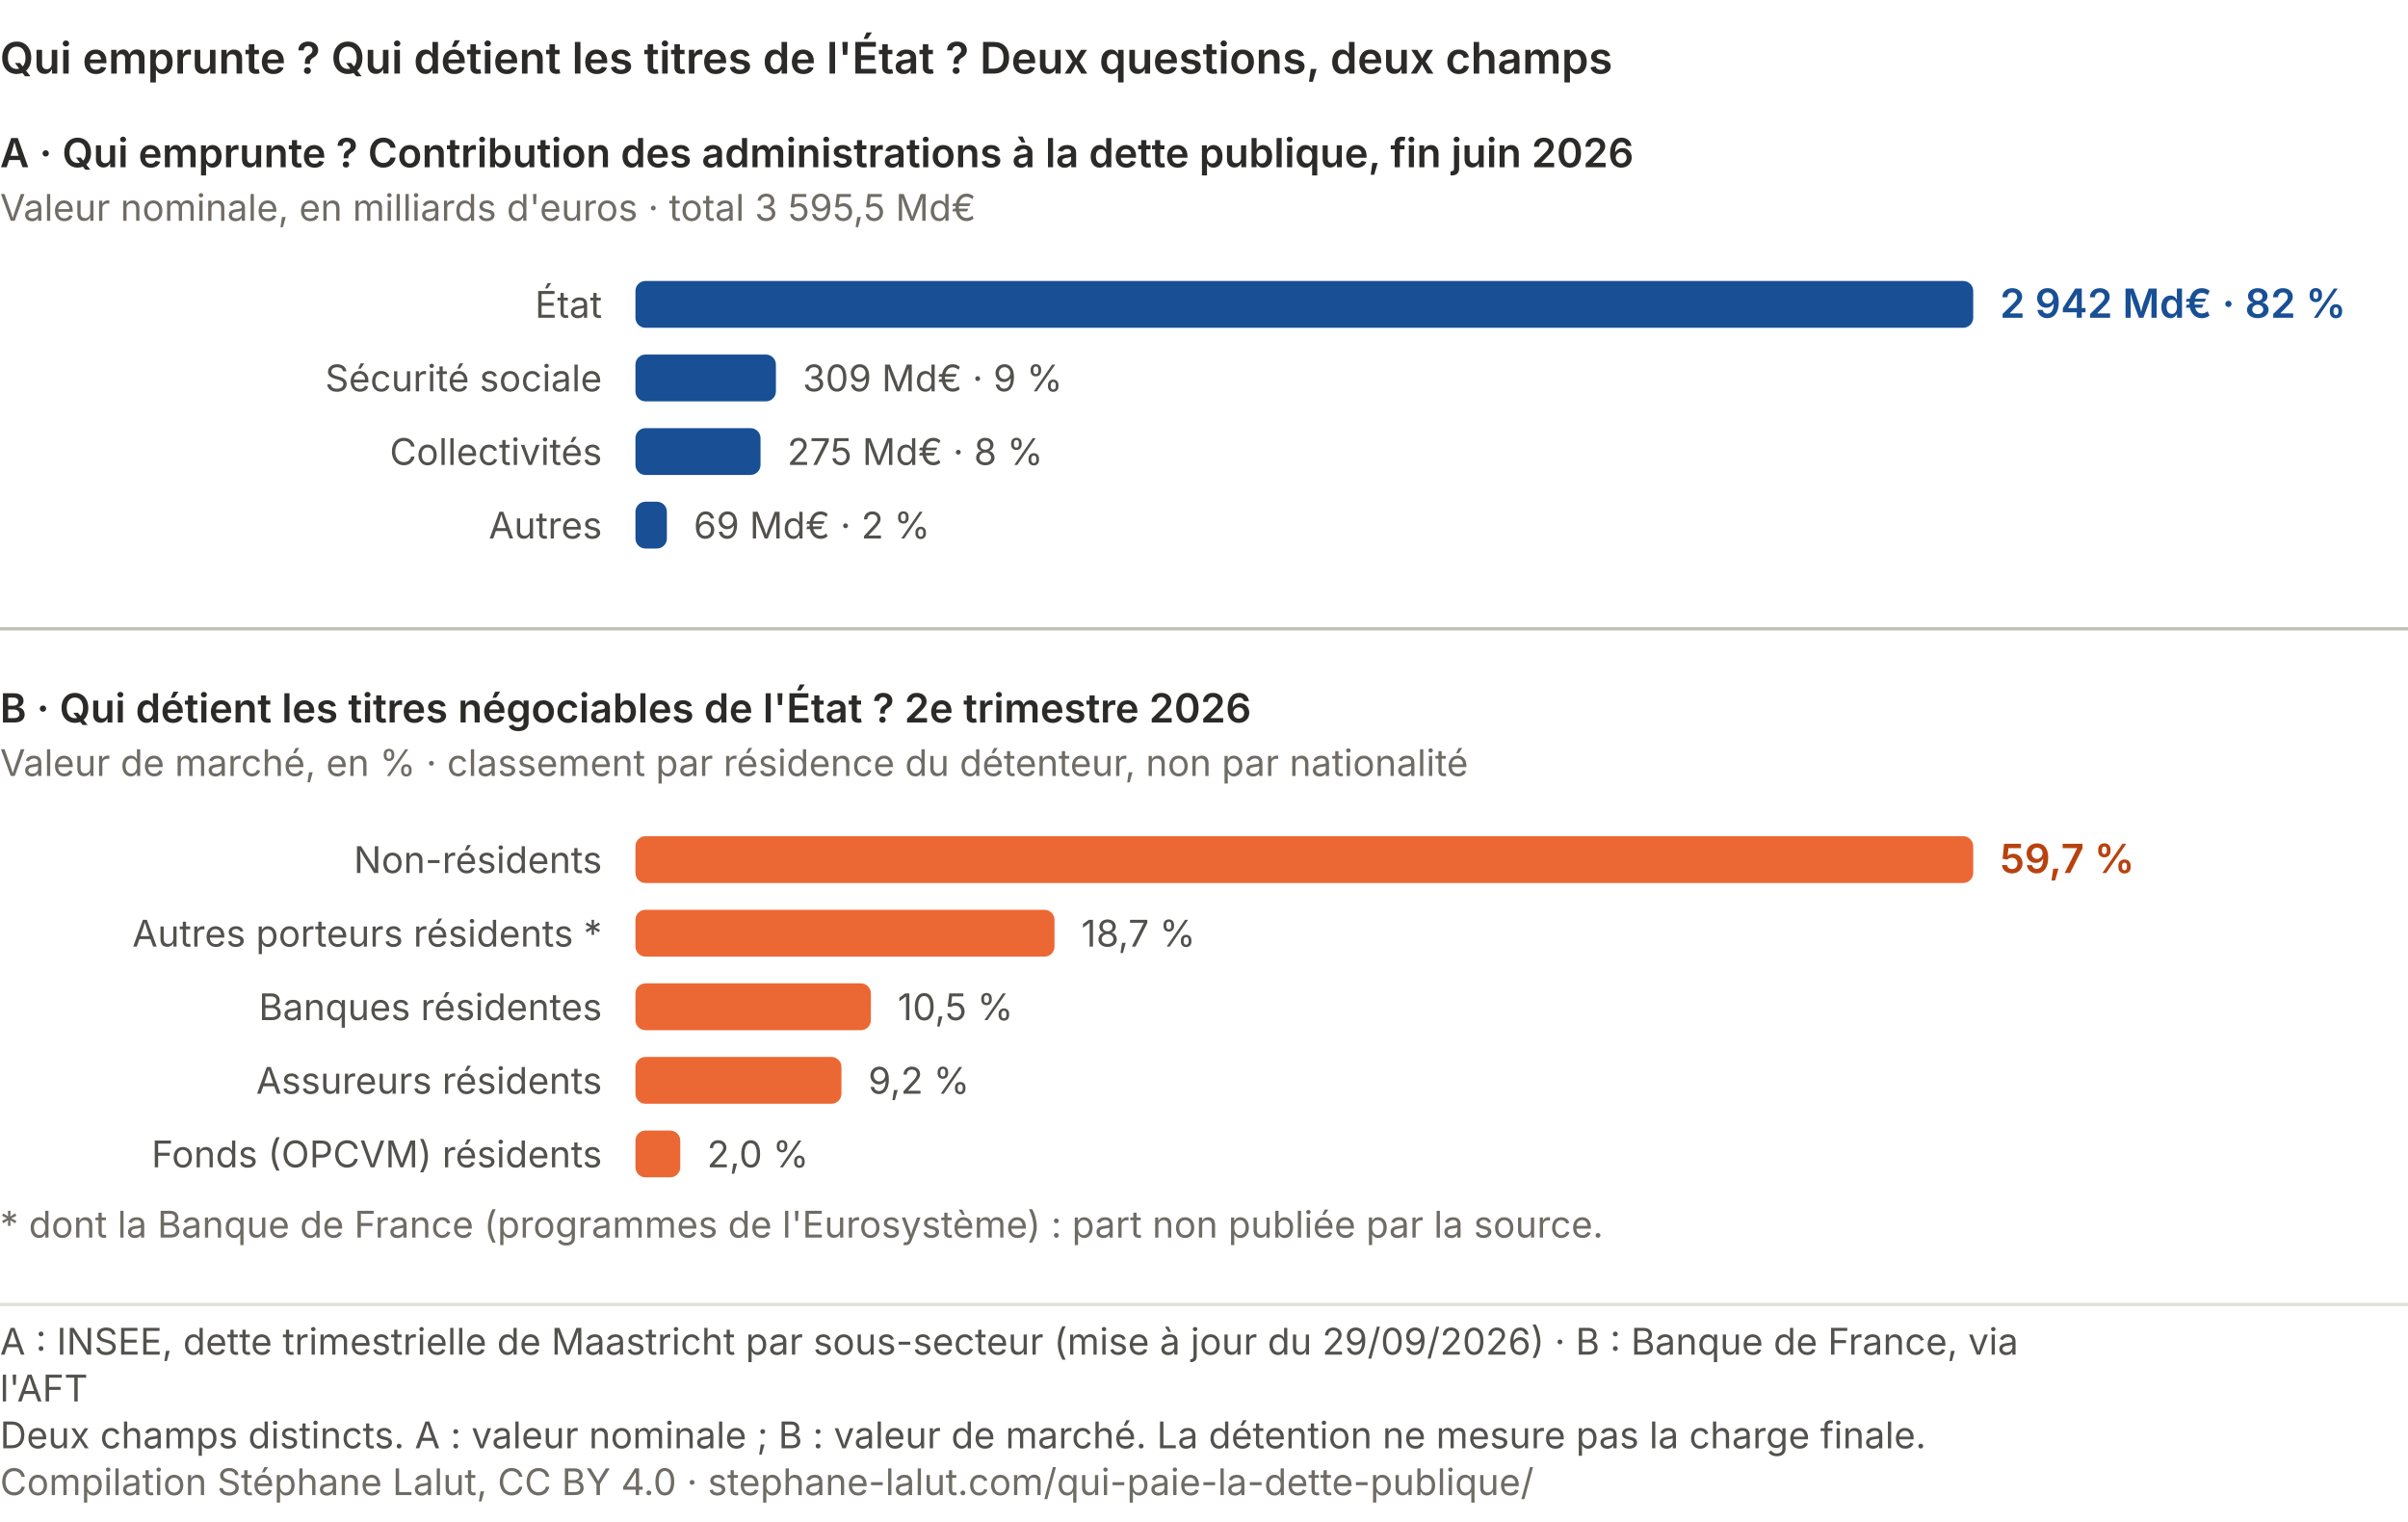
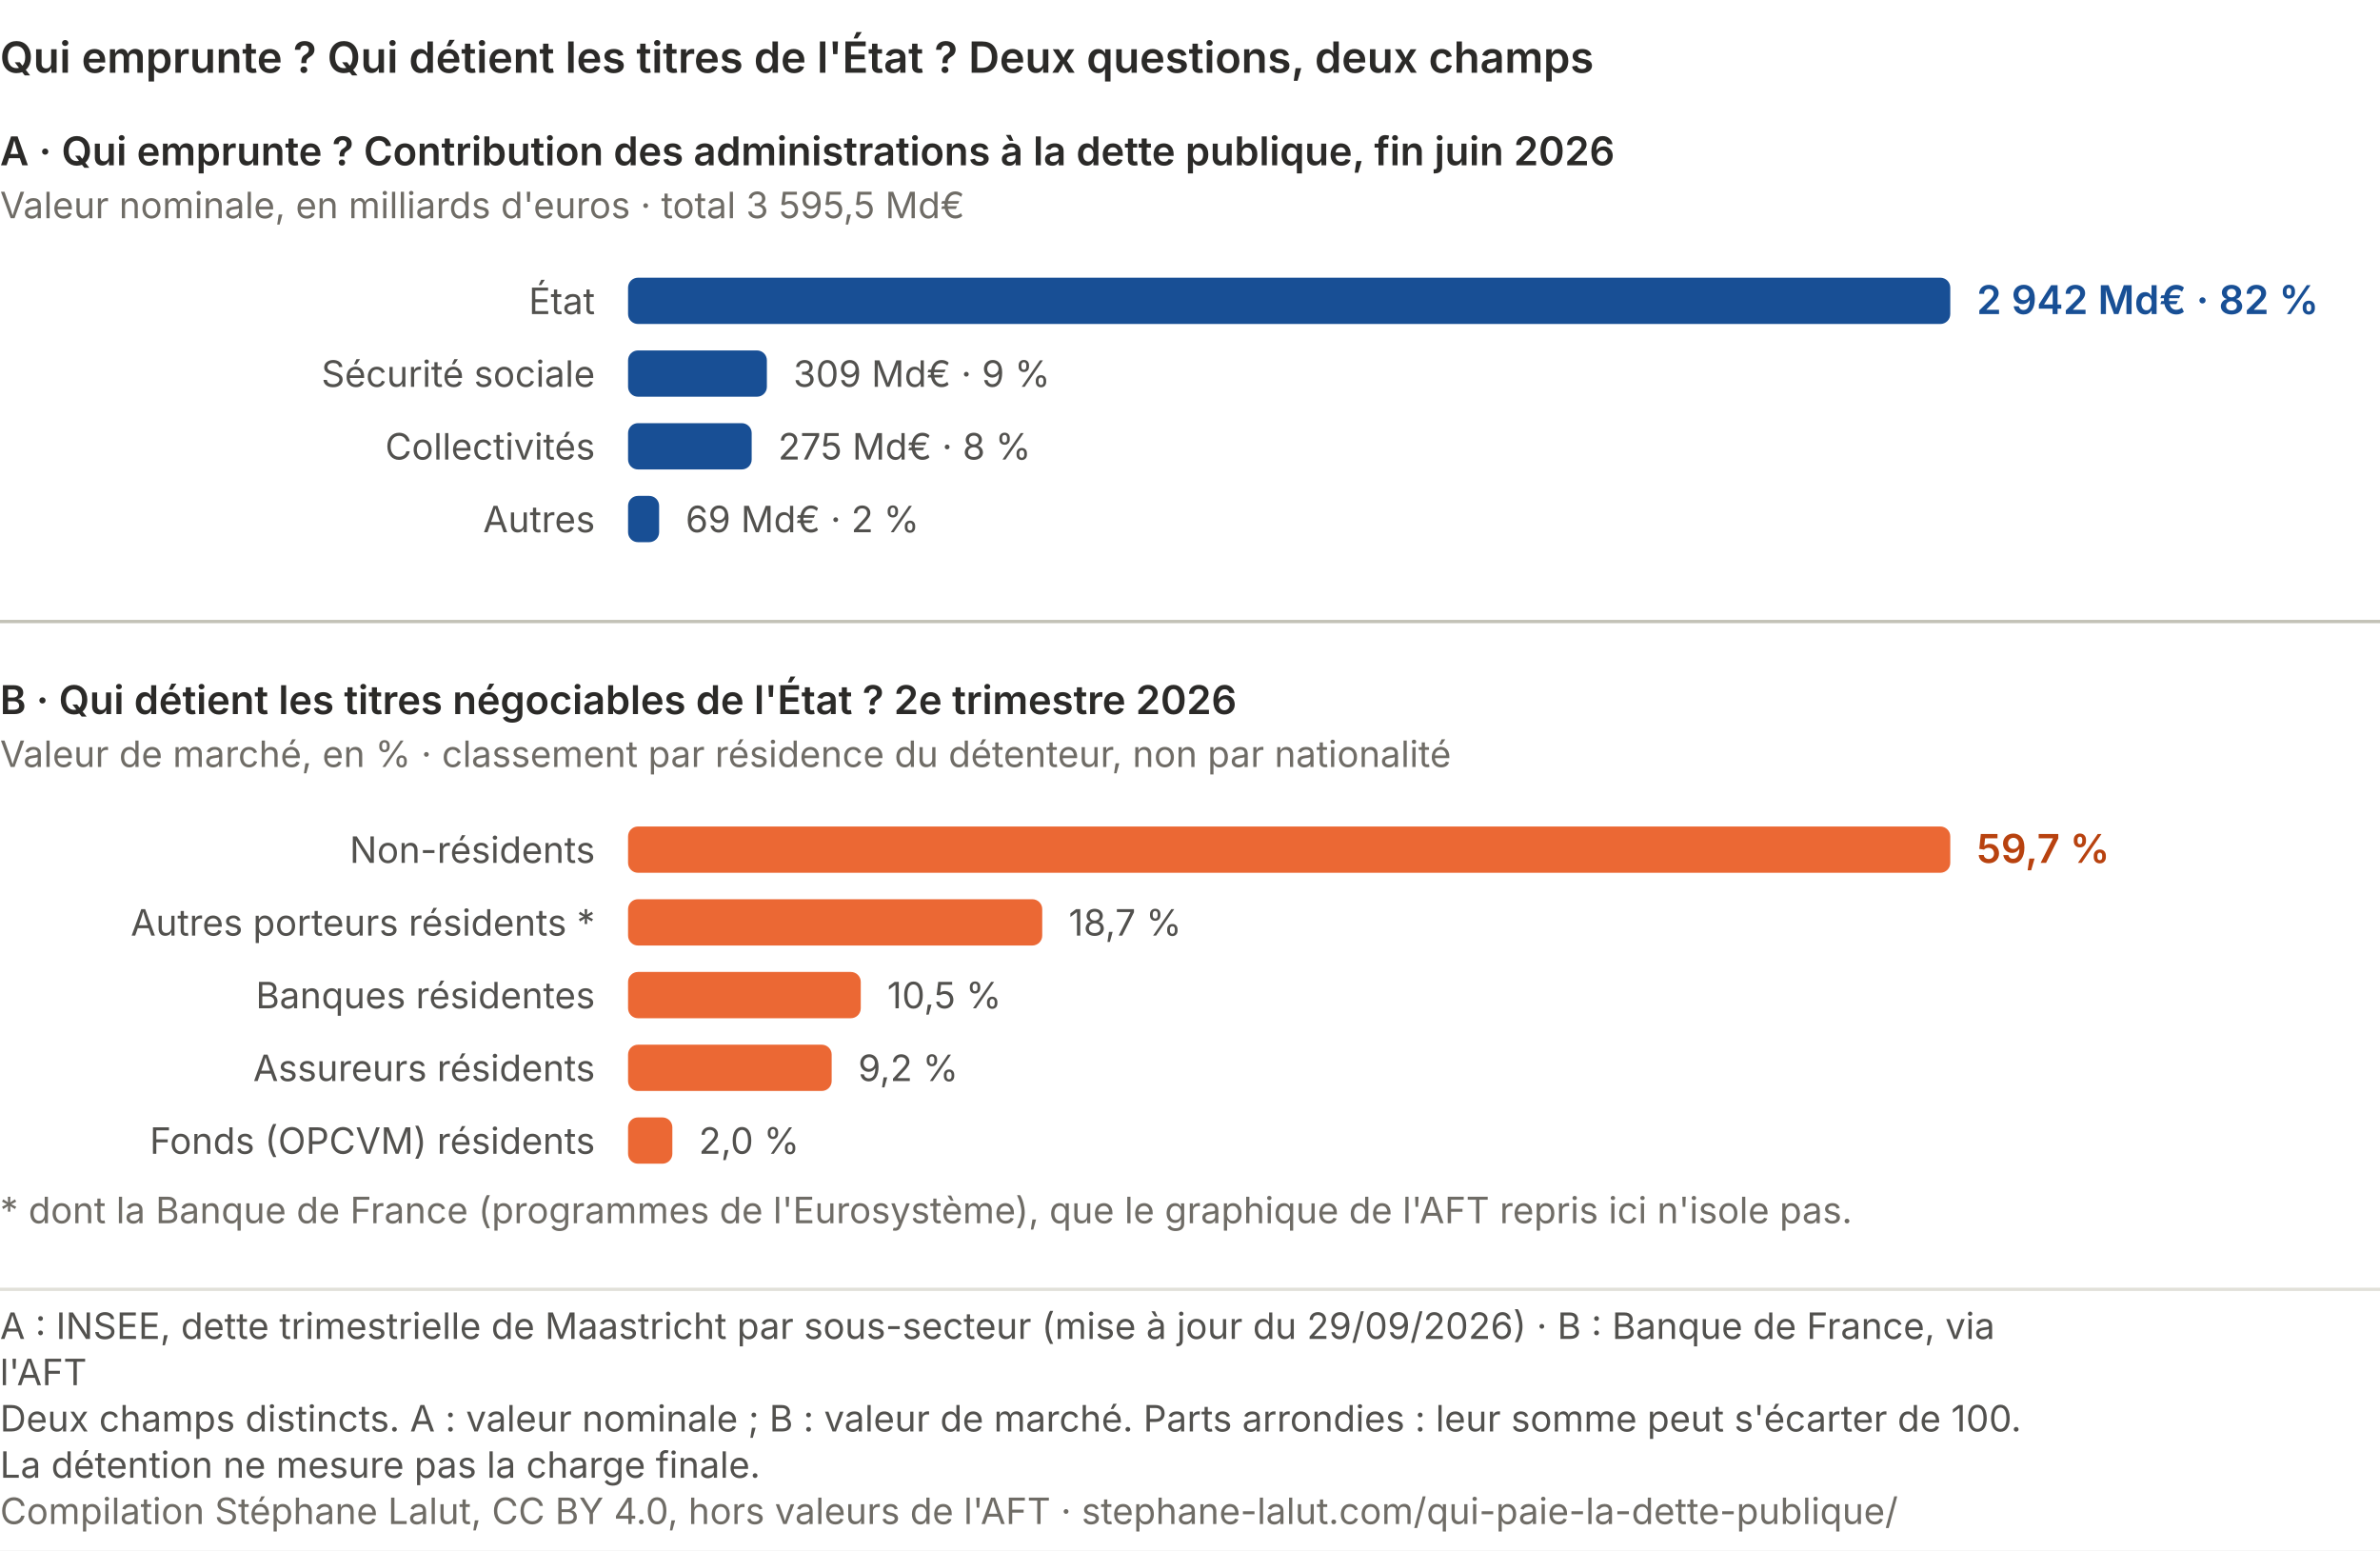
- <svg xmlns="http://www.w3.org/2000/svg" viewBox="0 0 720 455" role="img" font-variant-numeric="tabular-nums" aria-labelledby="qp-det-t qp-det-d" font-family="system-ui, -apple-system, Segoe UI, sans-serif">
-   <rect width="720" height="455" fill="#ffffff" />
+ <svg xmlns="http://www.w3.org/2000/svg" viewBox="0 0 720 469" role="img" font-variant-numeric="tabular-nums" aria-labelledby="qp-det-t qp-det-d" font-family="system-ui, -apple-system, Segoe UI, sans-serif">
+   <rect width="720" height="469" fill="#ffffff" />
  <text x="0.0" y="22.0" font-size="13" fill="#2b2a28" text-anchor="start" font-weight="600">Qui emprunte ? Qui détient les titres de l'État ? Deux questions, deux champs</text>
  <text x="0.0" y="50.0" font-size="12" fill="#2b2a28" text-anchor="start" font-weight="600">A · Qui emprunte ? Contribution des administrations à la dette publique, fin juin 2026</text>
  <text x="0.0" y="66.0" font-size="11" fill="#6f6c66" text-anchor="start">Valeur nominale, en milliards d'euros · total 3 595,5 Md€</text>
  <text x="180.0" y="95.0" font-size="11" fill="#52514e" text-anchor="end">État</text>
  <rect x="190" y="84.0" width="400.0" height="14" rx="3" fill="#184f95" />
  <text x="598.0" y="95.0" font-size="12" fill="#184f95" text-anchor="start" font-weight="600">2 942 Md€ · 82 %</text>
  <text x="180.0" y="117.0" font-size="11" fill="#52514e" text-anchor="end">Sécurité sociale</text>
  <rect x="190" y="106.0" width="42.0" height="14" rx="3" fill="#184f95" />
  <text x="240.0" y="117.0" font-size="11" fill="#52514e" text-anchor="start">309 Md€ · 9 %</text>
  <text x="180.0" y="139.0" font-size="11" fill="#52514e" text-anchor="end">Collectivités</text>
  <rect x="190" y="128.0" width="37.4" height="14" rx="3" fill="#184f95" />
  <text x="235.4" y="139.0" font-size="11" fill="#52514e" text-anchor="start">275 Md€ · 8 %</text>
  <text x="180.0" y="161.0" font-size="11" fill="#52514e" text-anchor="end">Autres</text>
  <rect x="190" y="150.0" width="9.4" height="14" rx="3" fill="#184f95" />
  <text x="207.4" y="161.0" font-size="11" fill="#52514e" text-anchor="start">69 Md€ · 2 %</text>
  <line x1="0" y1="188.0" x2="720" y2="188.0" stroke="#c3c2b7" stroke-width="1" />
  <text x="0.0" y="216.0" font-size="12" fill="#2b2a28" text-anchor="start" font-weight="600">B · Qui détient les titres négociables de l'État ? 2e trimestre 2026</text>
  <text x="0.0" y="232.0" font-size="11" fill="#6f6c66" text-anchor="start">Valeur de marché, en % · classement par résidence du détenteur, non par nationalité</text>
  <text x="180.0" y="261.0" font-size="11" fill="#52514e" text-anchor="end">Non-résidents</text>
  <rect x="190" y="250.0" width="400.0" height="14" rx="3" fill="#eb6834" />
  <text x="598.0" y="261.0" font-size="12" fill="#b8420f" text-anchor="start" font-weight="600">59,7 %</text>
  <text x="180.0" y="283.0" font-size="11" fill="#52514e" text-anchor="end">Autres porteurs résidents *</text>
  <rect x="190" y="272.0" width="125.3" height="14" rx="3" fill="#eb6834" />
  <text x="323.3" y="283.0" font-size="11" fill="#52514e" text-anchor="start">18,7 %</text>
  <text x="180.0" y="305.0" font-size="11" fill="#52514e" text-anchor="end">Banques résidentes</text>
  <rect x="190" y="294.0" width="70.4" height="14" rx="3" fill="#eb6834" />
  <text x="268.4" y="305.0" font-size="11" fill="#52514e" text-anchor="start">10,5 %</text>
  <text x="180.0" y="327.0" font-size="11" fill="#52514e" text-anchor="end">Assureurs résidents</text>
  <rect x="190" y="316.0" width="61.6" height="14" rx="3" fill="#eb6834" />
  <text x="259.6" y="327.0" font-size="11" fill="#52514e" text-anchor="start">9,2 %</text>
  <text x="180.0" y="349.0" font-size="11" fill="#52514e" text-anchor="end">Fonds (OPCVM) résidents</text>
  <rect x="190" y="338.0" width="13.4" height="14" rx="3" fill="#eb6834" />
  <text x="211.4" y="349.0" font-size="11" fill="#52514e" text-anchor="start">2,0 %</text>
-   <text x="0.0" y="370.0" font-size="11" fill="#6f6c66" text-anchor="start">* dont la Banque de France (programmes de l'Eurosystème) : part non publiée par la source.</text>
+   <text x="0.0" y="370.0" font-size="11" fill="#6f6c66" text-anchor="start">* dont la Banque de France (programmes de l'Eurosystème), que le graphique de l'AFT repris ici n'isole pas.</text>
  <line x1="0" y1="390.0" x2="720" y2="390.0" stroke="#e1e0d9" />
  <text class="pied-source" x="0" y="405.0" font-size="11" fill="#52514e">A : INSEE, dette trimestrielle de Maastricht par sous-secteur (mise à jour du 29/09/2026) · B : Banque de France, via</text>
  <text class="pied-source" x="0" y="419.0" font-size="11" fill="#52514e">l'AFT</text>
-   <text class="pied-note" x="0" y="433.0" font-size="11" fill="#52514e">Deux champs distincts. A : valeur nominale ; B : valeur de marché. La détention ne mesure pas la charge finale.</text>
-   <text class="pied-licence" x="0" y="447.0" font-size="11" fill="#6f6c66">Compilation Stéphane Lalut, CC BY 4.0 · stephane-lalut.com/qui-paie-la-dette-publique/</text>
+   <text class="pied-note" x="0" y="433.0" font-size="11" fill="#52514e">Deux champs distincts. A : valeur nominale ; B : valeur de marché. Parts arrondies : leur somme peut s'écarter de 100.</text>
+   <text class="pied-note" x="0" y="447.0" font-size="11" fill="#52514e">La détention ne mesure pas la charge finale.</text>
+   <text class="pied-licence" x="0" y="461.0" font-size="11" fill="#6f6c66">Compilation Stéphane Lalut, CC BY 4.0, hors valeurs de l'AFT · stephane-lalut.com/qui-paie-la-dette-publique/</text>
</svg>
